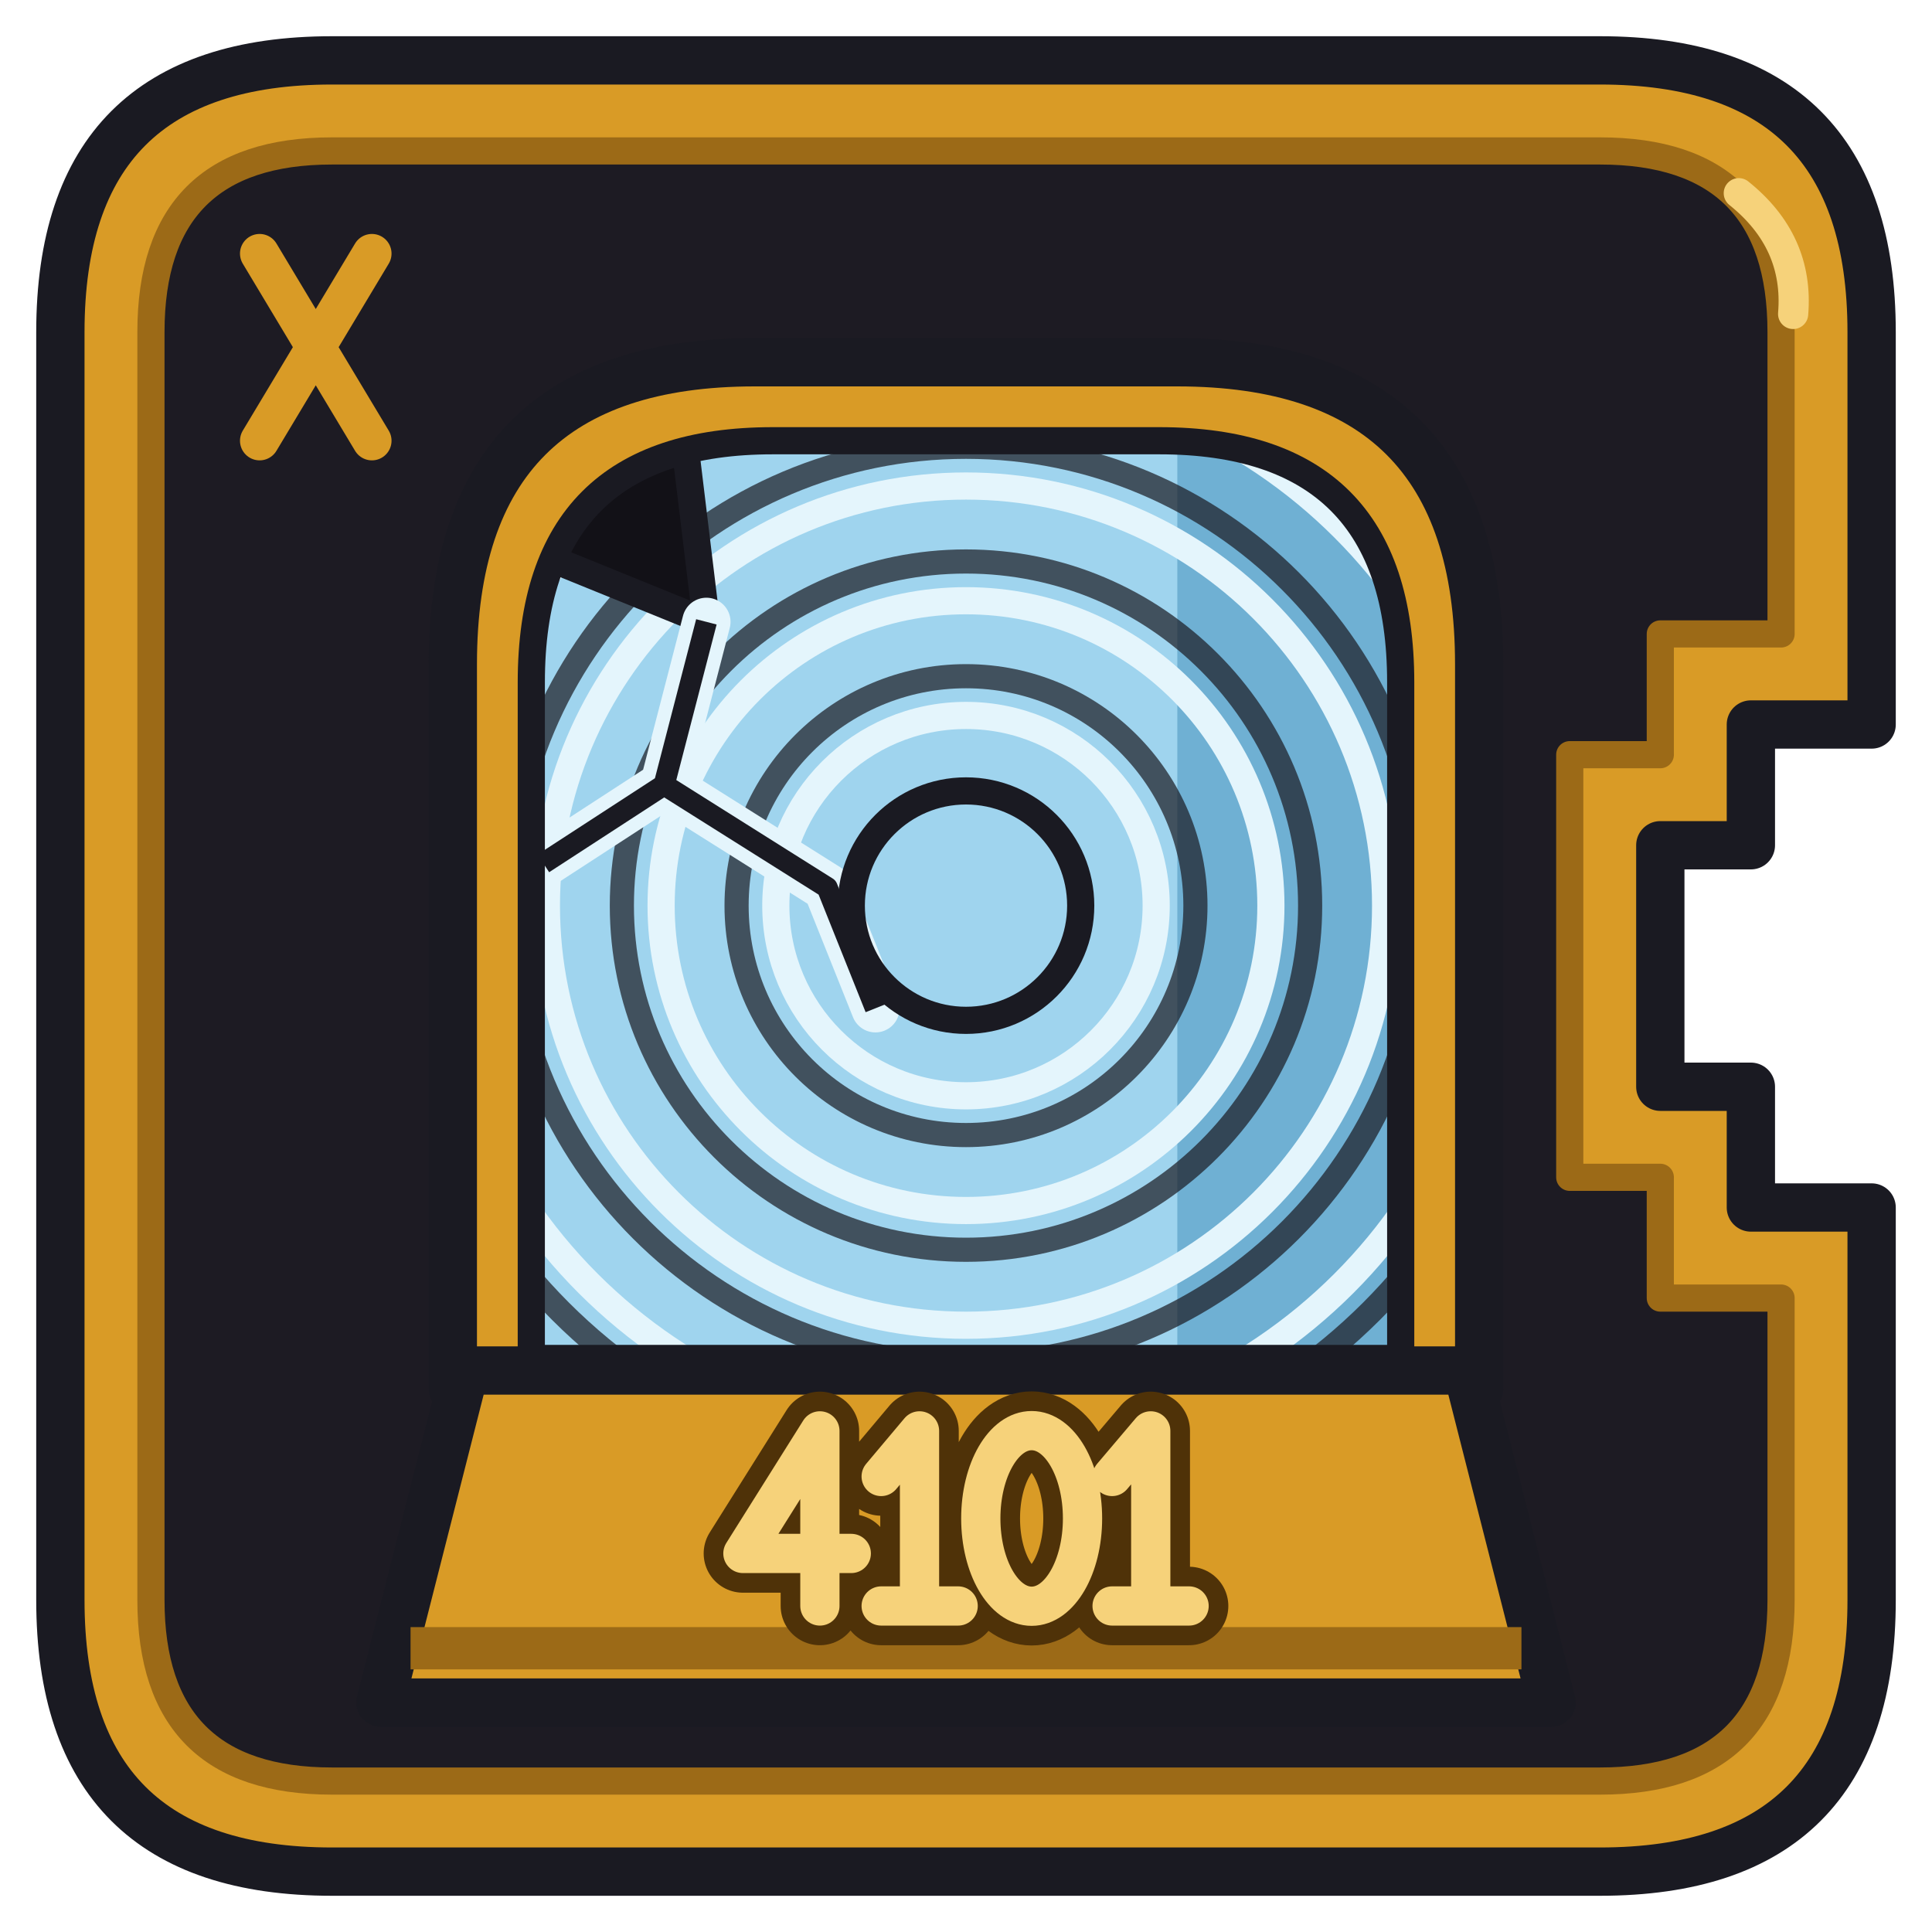
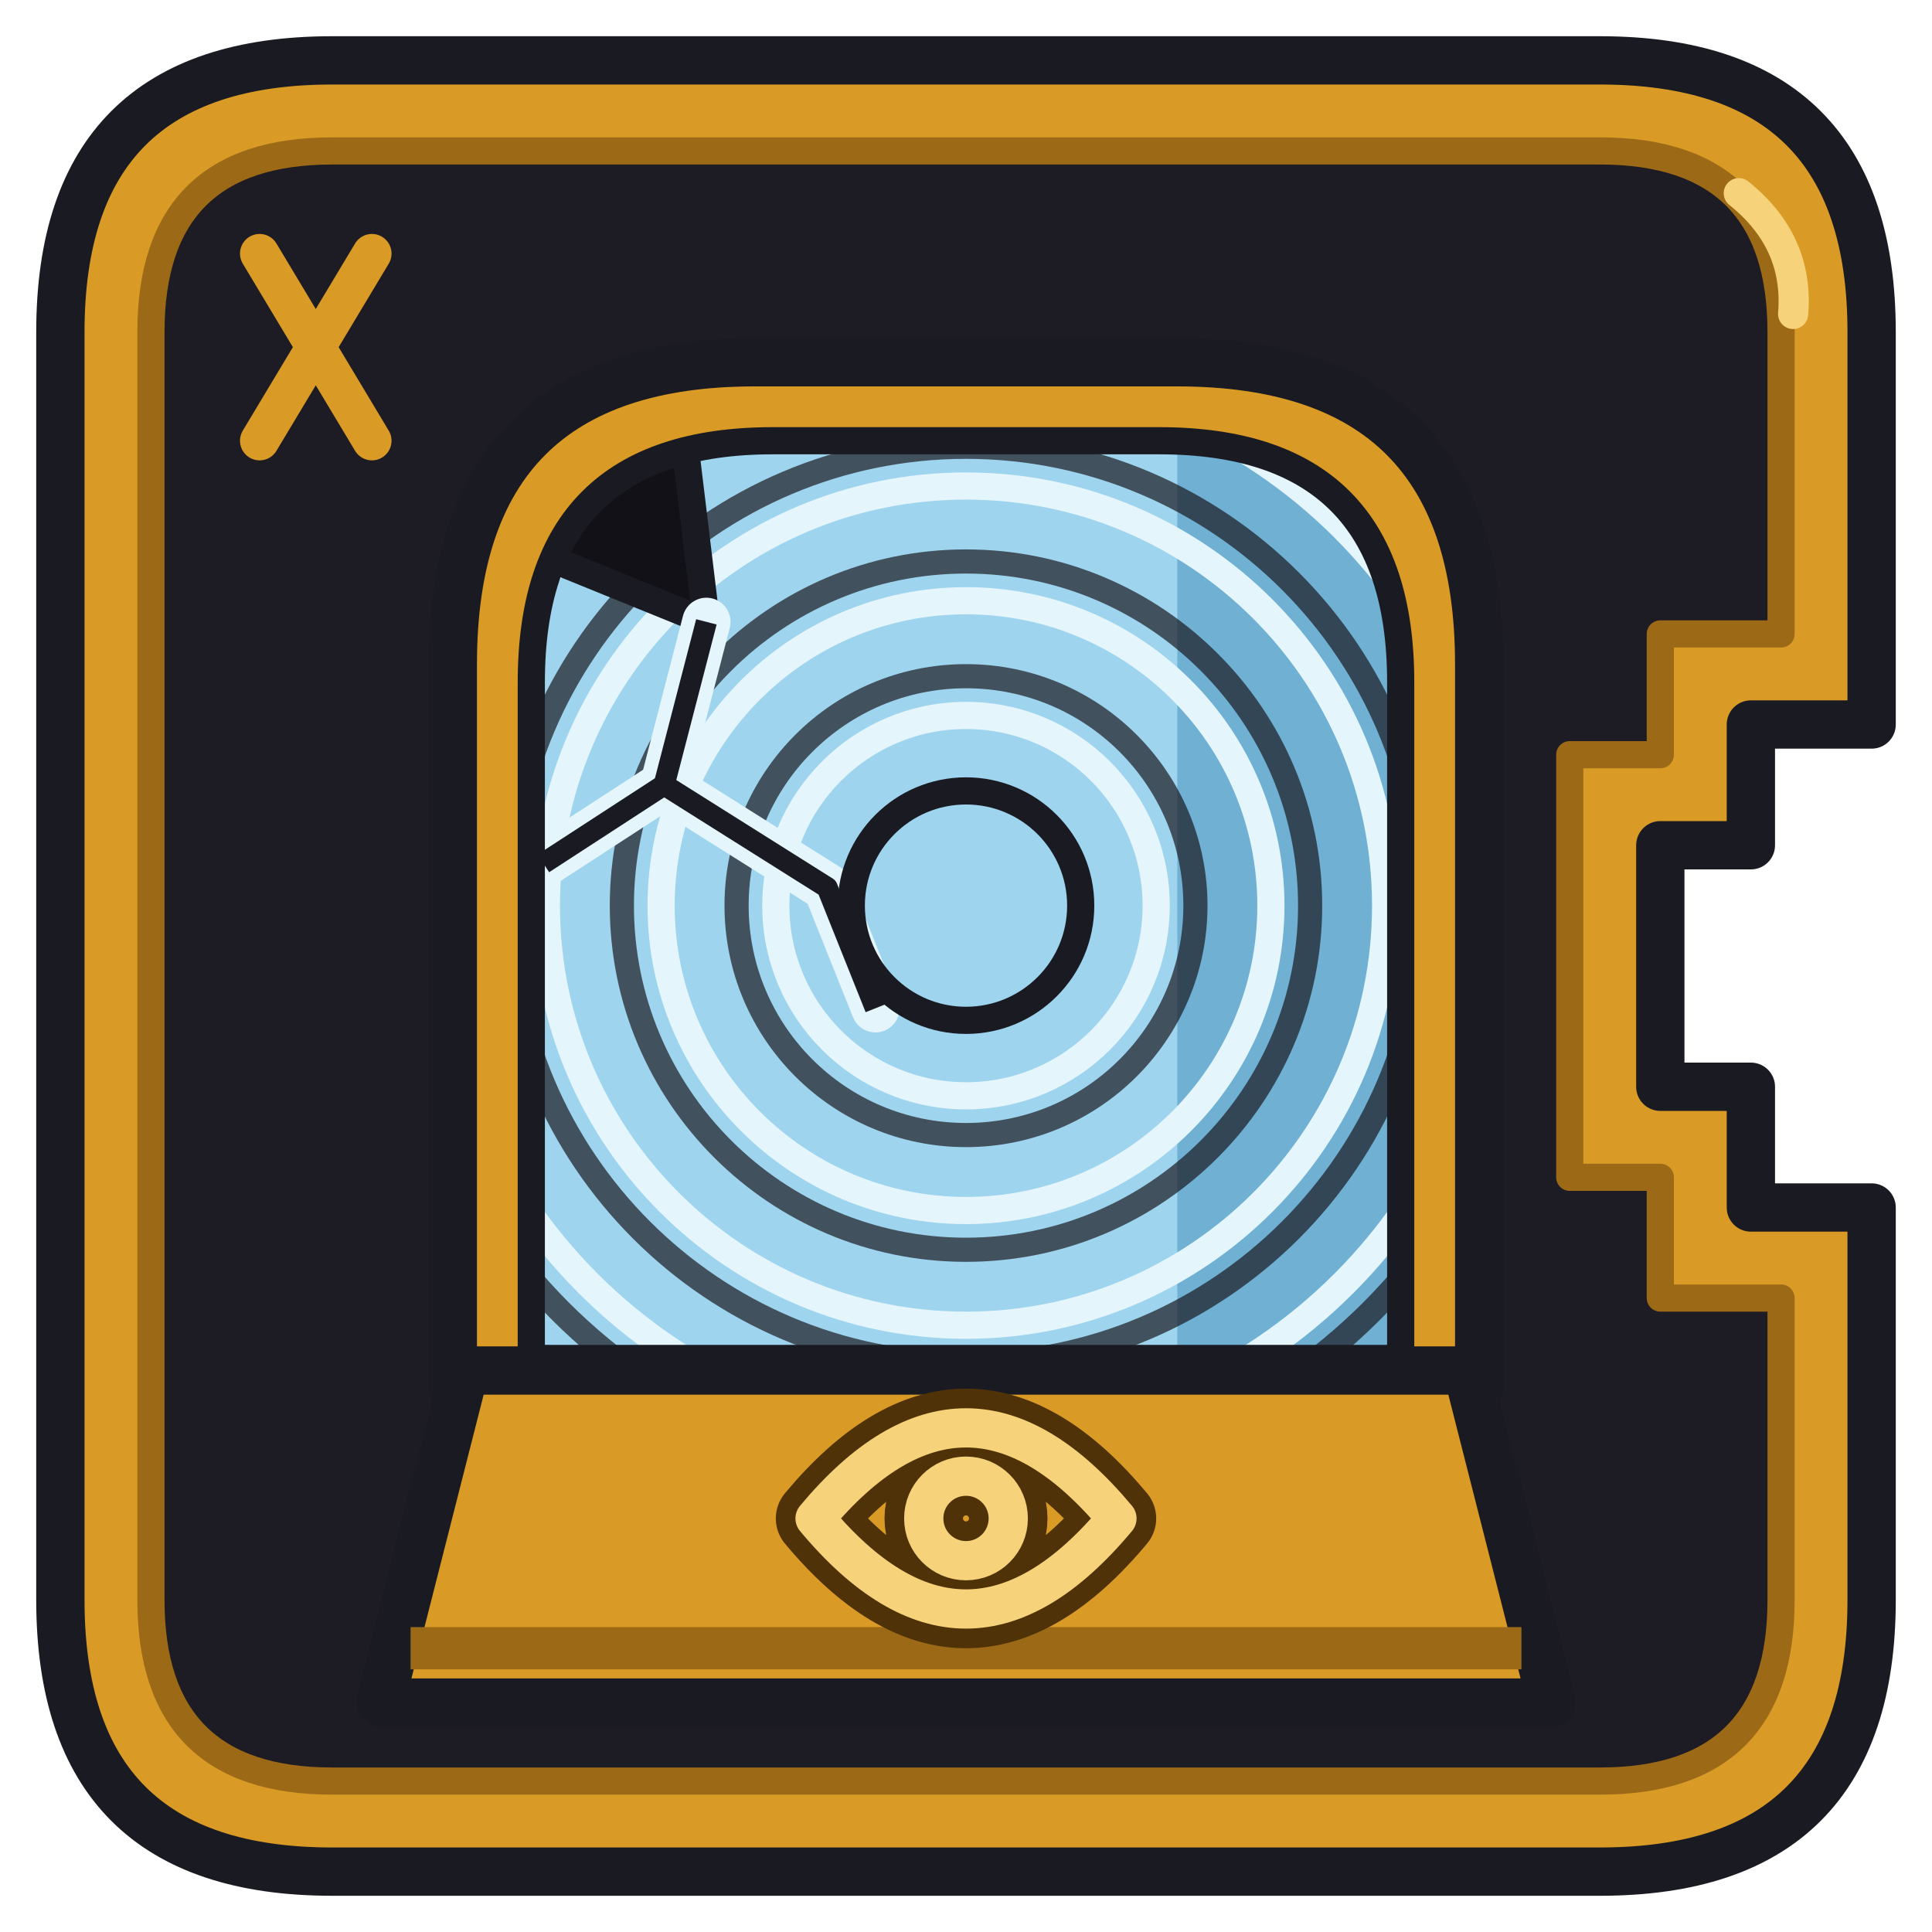
<svg xmlns="http://www.w3.org/2000/svg" viewBox="0 0 64 64" width="64" height="64">
  <path d="M11 2H53Q62 2 62 11V24H58V28H55V36H58V40H62V53Q62 62 53 62H11Q2 62 2 53V11Q2 2 11 2Z" fill="#D99B26" stroke="#1A1A22" stroke-width="1.6" stroke-linejoin="round" stroke-linecap="round" />
  <path d="M11 5H53Q59 5 59 11V21H55V25H52V39H55V43H59V53Q59 59 53 59H11Q5 59 5 53V11Q5 5 11 5Z" fill="#1d1b23" stroke="#9c6a17" stroke-width=".9" stroke-linejoin="round" />
  <path d="M57.6 6.4Q59.6 8 59.4 10.4" fill="none" stroke="#f6d27a" stroke-width="1" stroke-linecap="round" />
  <g>
    <defs>
      <clipPath id="uR5g">
        <path d="M17.6 45V22.6Q17.6 14.6 25.6 14.6H38.4Q46.4 14.6 46.4 22.6V45Z" />
      </clipPath>
    </defs>
    <path d="M15 46V22Q15 12 25 12H39Q49 12 49 22V46Z" fill="#D99B26" stroke="#1A1A22" stroke-width="1.6" stroke-linejoin="round" stroke-linecap="round" />
    <path d="M17.6 45V22.6Q17.6 14.6 25.6 14.6H38.4Q46.4 14.6 46.4 22.6V45Z" fill="#9fd4ee" />
    <g clip-path="url(#uR5g)">
      <rect x="39" y="10" width="12" height="40" fill="#6fb0d3" />
      <g>
        <circle cx="32" cy="30" r="7.6" fill="none" stroke="#1A1A22" stroke-width=".8" stroke-opacity=".7" />
        <circle cx="32" cy="30" r="6.3" fill="none" stroke="#e4f5fc" stroke-width=".9" />
      </g>
      <g>
        <circle cx="32" cy="30" r="11.4" fill="none" stroke="#1A1A22" stroke-width=".8" stroke-opacity=".7" />
        <circle cx="32" cy="30" r="10.1" fill="none" stroke="#e4f5fc" stroke-width=".9" />
      </g>
      <g>
        <circle cx="32" cy="30" r="15.2" fill="none" stroke="#1A1A22" stroke-width=".8" stroke-opacity=".7" />
        <circle cx="32" cy="30" r="13.9" fill="none" stroke="#e4f5fc" stroke-width=".9" />
      </g>
      <g>
        <circle cx="32" cy="30" r="19" fill="none" stroke="#1A1A22" stroke-width=".8" stroke-opacity=".7" />
        <circle cx="32" cy="30" r="17.7" fill="none" stroke="#e4f5fc" stroke-width=".9" />
      </g>
      <g>
        <circle cx="32" cy="30" r="22.8" fill="none" stroke="#1A1A22" stroke-width=".8" stroke-opacity=".7" />
        <circle cx="32" cy="30" r="21.5" fill="none" stroke="#e4f5fc" stroke-width=".9" />
      </g>
      <path d="M17 18L22.6 14L23.4 20.6Z" fill="#121117" stroke="#1A1A22" stroke-width=".9" stroke-linejoin="round" />
      <path d="M23.4 20.6L22 26L27.4 29.4L29 33.4M22 26L18 28.6" fill="none" stroke="#e4f5fc" stroke-width="1.6" stroke-linejoin="round" stroke-linecap="round" />
      <path d="M23.4 20.6L22 26L27.4 29.4L29 33.4M22 26L18 28.6" fill="none" stroke="#1A1A22" stroke-width=".7" stroke-linejoin="round" />
    </g>
    <circle cx="32" cy="30" r="3.8" fill="none" stroke="#1A1A22" stroke-width="0.9" stroke-linejoin="round" stroke-linecap="round" />
    <path d="M17.6 45V22.6Q17.6 14.6 25.6 14.6H38.4Q46.4 14.6 46.4 22.6V45Z" fill="none" stroke="#1A1A22" stroke-width="0.9" stroke-linejoin="round" stroke-linecap="round" />
    <path d="M12.6 56.4H51.4L48.6 45.4H15.4Z" fill="#D99B26" stroke="#1A1A22" stroke-width="1.6" stroke-linejoin="round" stroke-linecap="round" />
    <path d="M13.6 54.6H50.4" stroke="#9c6a17" stroke-width="1.4" />
    <g class="relic-frag">
-       <path d="M27.16 53.2L27.16 47.4L24.61 51.46L28.2 51.46M29.19 48.91L30.46 47.4L30.46 53.2M29.19 53.2L31.74 53.2M32.49 50.3A1.68 2.9 0 1 0 35.86 50.3A1.68 2.9 0 1 0 32.49 50.3ZM36.84 48.91L38.12 47.4L38.12 53.2M36.84 53.2L39.39 53.2" fill="none" stroke-linecap="round" stroke-linejoin="round" stroke="#4f3208" stroke-width="2.6" />
-       <path d="M27.16 53.2L27.16 47.4L24.61 51.46L28.2 51.46M29.19 48.91L30.46 47.4L30.46 53.2M29.19 53.2L31.74 53.2M32.49 50.3A1.68 2.9 0 1 0 35.86 50.3A1.68 2.9 0 1 0 32.49 50.3ZM36.84 48.91L38.12 47.4L38.12 53.2M36.84 53.2L39.39 53.2" fill="none" stroke-linecap="round" stroke-linejoin="round" stroke="#f6d27a" stroke-width="1.3" />
+       <path d="M27 50.3Q32 44.3 37 50.3Q32 56.3 27 50.3ZM30.6 50.3A1.4 1.4 0 1 0 33.4 50.3A1.4 1.4 0 1 0 30.6 50.3Z" fill="none" stroke-linecap="round" stroke-linejoin="round" stroke="#4f3208" stroke-width="2.6" />
+       <path d="M27 50.3Q32 44.3 37 50.3Q32 56.3 27 50.3ZM30.6 50.3A1.4 1.4 0 1 0 33.4 50.3A1.4 1.4 0 1 0 30.6 50.3Z" fill="none" stroke-linecap="round" stroke-linejoin="round" stroke="#f6d27a" stroke-width="1.3" />
    </g>
  </g>
  <path d="M8.6 8.4L12.32 14.6M12.32 8.4L8.6 14.6" fill="none" stroke="#D99B26" stroke-width="1.3" stroke-linecap="round" stroke-linejoin="round" />
</svg>
